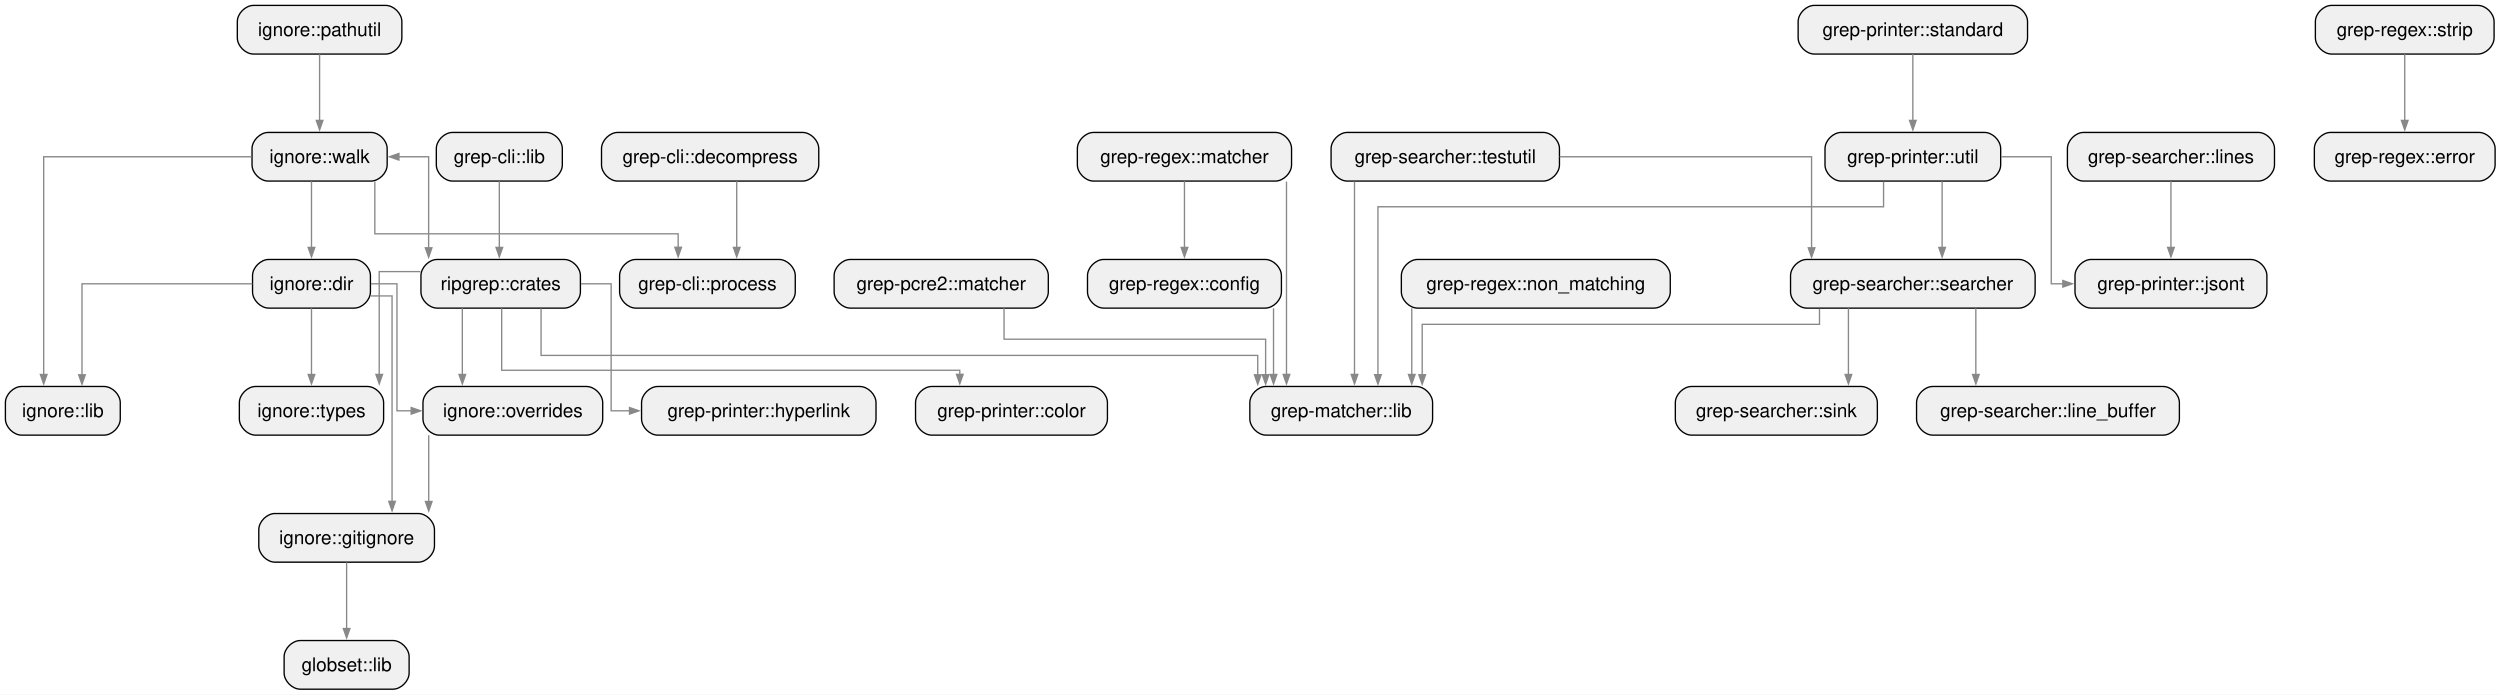
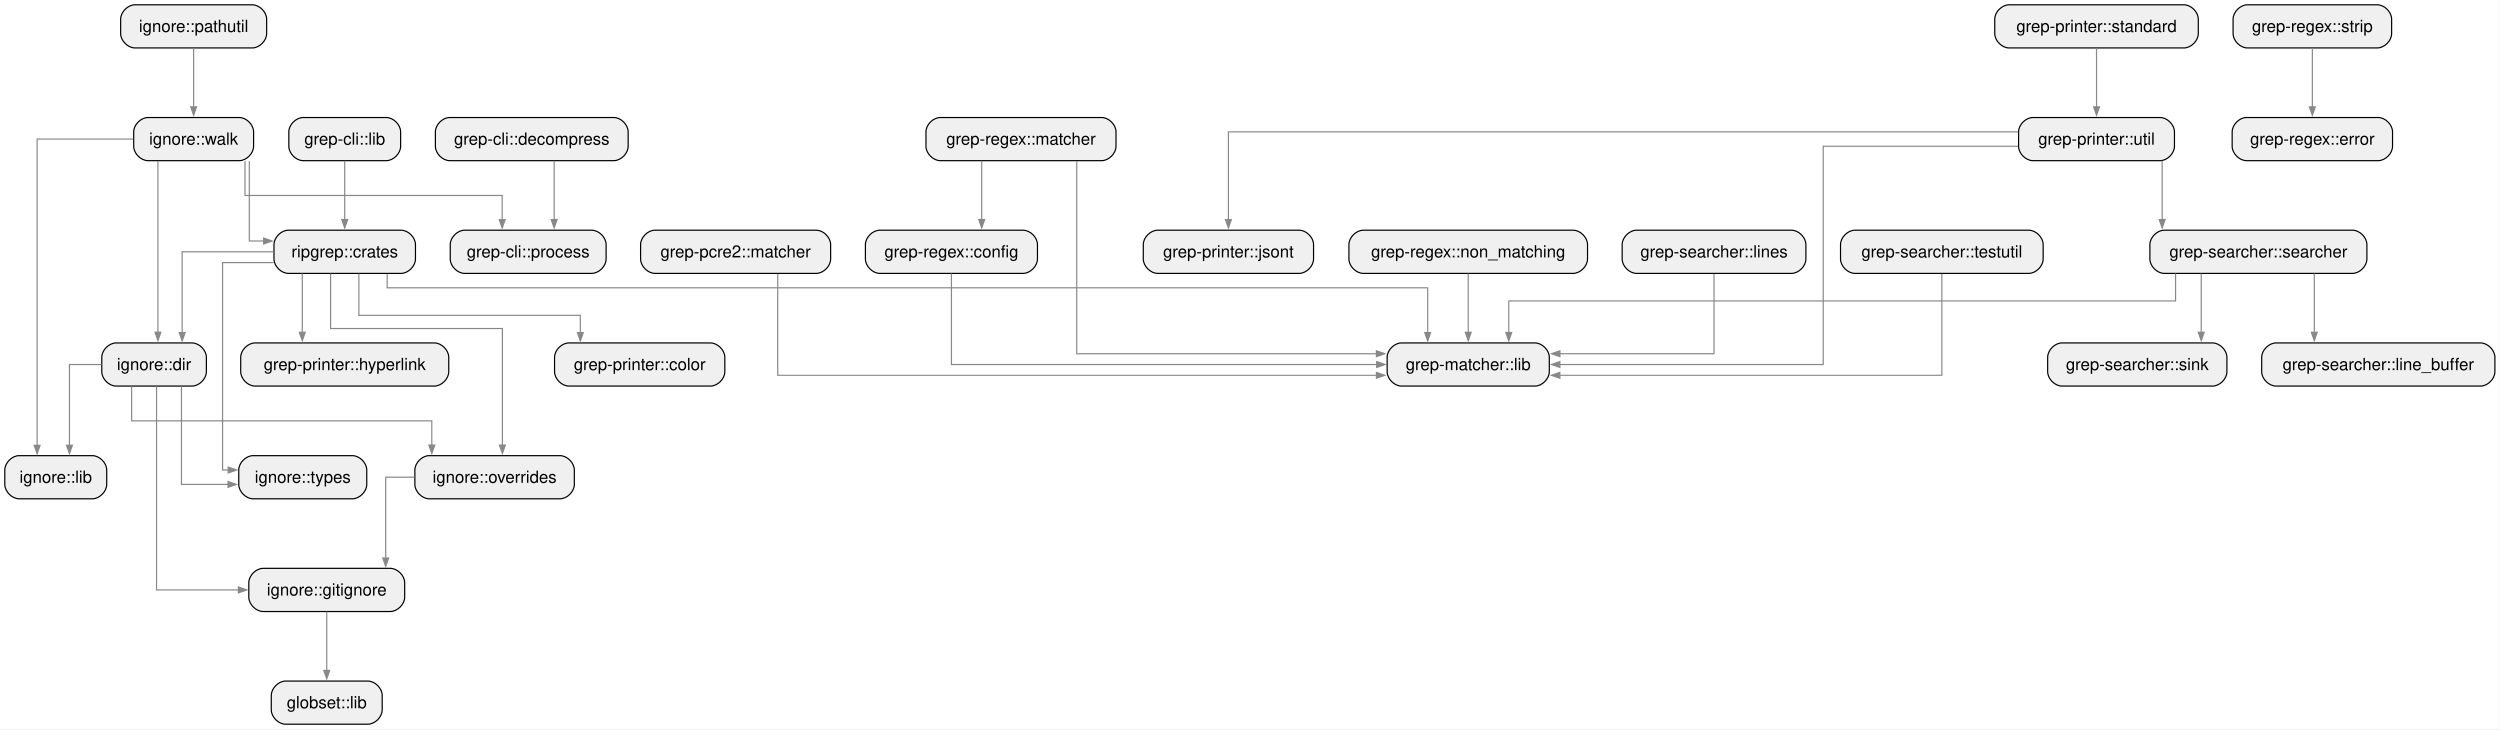
- <svg xmlns="http://www.w3.org/2000/svg" width="1850pt" height="514pt" viewBox="0.00 0.00 1850.00 514.00">
-   <g id="graph0" class="graph" transform="scale(1 1) rotate(0) translate(4 510)">
-     <polygon fill="white" stroke="none" points="-4,4 -4,-510 1846.38,-510 1846.38,4 -4,4" />
+ <svg xmlns="http://www.w3.org/2000/svg" width="2085pt" height="608pt" viewBox="0.00 0.00 2085.00 608.00">
+   <g id="graph0" class="graph" transform="scale(1 1) rotate(0) translate(4 604)">
+     <polygon fill="white" stroke="none" points="-4,4 -4,-604 2080.75,-604 2080.75,4 -4,4" />
    <g id="node1" class="node">
-       <path fill="#f0f0f0" stroke="black" d="M286.75,-36C286.75,-36 218.25,-36 218.25,-36 212.25,-36 206.25,-30 206.25,-24 206.25,-24 206.25,-12 206.25,-12 206.25,-6 212.25,0 218.25,0 218.25,0 286.75,0 286.75,0 292.75,0 298.75,-6 298.75,-12 298.75,-12 298.75,-24 298.75,-24 298.75,-30 292.75,-36 286.75,-36" />
-       <text xml:space="preserve" text-anchor="middle" x="252.5" y="-13.32" font-family="Helvetica,sans-Serif" font-size="14.00">globset::lib</text>
+       <path fill="#f0f0f0" stroke="black" d="M302.75,-36C302.75,-36 234.25,-36 234.25,-36 228.25,-36 222.25,-30 222.25,-24 222.25,-24 222.25,-12 222.25,-12 222.25,-6 228.25,0 234.25,0 234.25,0 302.75,0 302.75,0 308.75,0 314.75,-6 314.75,-12 314.75,-12 314.75,-24 314.75,-24 314.75,-30 308.75,-36 302.75,-36" />
+       <text xml:space="preserve" text-anchor="middle" x="268.5" y="-13.32" font-family="Helvetica,sans-Serif" font-size="14.00">globset::lib</text>
    </g>
    <g id="node2" class="node">
-       <path fill="#f0f0f0" stroke="black" d="M589.88,-412C589.88,-412 453.12,-412 453.12,-412 447.12,-412 441.12,-406 441.12,-400 441.12,-400 441.12,-388 441.12,-388 441.12,-382 447.12,-376 453.12,-376 453.12,-376 589.88,-376 589.88,-376 595.88,-376 601.88,-382 601.88,-388 601.88,-388 601.88,-400 601.88,-400 601.88,-406 595.88,-412 589.88,-412" />
-       <text xml:space="preserve" text-anchor="middle" x="521.5" y="-389.32" font-family="Helvetica,sans-Serif" font-size="14.00">grep-cli::decompress</text>
+       <path fill="#f0f0f0" stroke="black" d="M507.88,-506C507.88,-506 371.12,-506 371.12,-506 365.12,-506 359.12,-500 359.12,-494 359.12,-494 359.12,-482 359.12,-482 359.12,-476 365.12,-470 371.12,-470 371.12,-470 507.88,-470 507.88,-470 513.88,-470 519.88,-476 519.88,-482 519.88,-482 519.88,-494 519.88,-494 519.88,-500 513.88,-506 507.88,-506" />
+       <text xml:space="preserve" text-anchor="middle" x="439.5" y="-483.32" font-family="Helvetica,sans-Serif" font-size="14.00">grep-cli::decompress</text>
    </g>
    <g id="node4" class="node">
-       <path fill="#f0f0f0" stroke="black" d="M572.5,-318C572.5,-318 466.5,-318 466.5,-318 460.5,-318 454.5,-312 454.5,-306 454.5,-306 454.5,-294 454.5,-294 454.5,-288 460.5,-282 466.5,-282 466.5,-282 572.5,-282 572.5,-282 578.5,-282 584.5,-288 584.5,-294 584.5,-294 584.5,-306 584.5,-306 584.5,-312 578.5,-318 572.5,-318" />
-       <text xml:space="preserve" text-anchor="middle" x="519.5" y="-295.32" font-family="Helvetica,sans-Serif" font-size="14.00">grep-cli::process</text>
+       <path fill="#f0f0f0" stroke="black" d="M489.5,-412C489.5,-412 383.5,-412 383.5,-412 377.5,-412 371.5,-406 371.5,-400 371.5,-400 371.5,-388 371.5,-388 371.5,-382 377.5,-376 383.5,-376 383.5,-376 489.5,-376 489.5,-376 495.5,-376 501.5,-382 501.5,-388 501.5,-388 501.5,-400 501.5,-400 501.5,-406 495.5,-412 489.5,-412" />
+       <text xml:space="preserve" text-anchor="middle" x="436.5" y="-389.32" font-family="Helvetica,sans-Serif" font-size="14.00">grep-cli::process</text>
    </g>
    <g id="edge1" class="edge">
-       <path fill="none" stroke="#888888" d="M541.17,-375.88C541.17,-375.88 541.17,-326.9 541.17,-326.9" />
-       <polygon fill="#888888" stroke="#888888" points="543.62,-326.9 541.17,-319.9 538.72,-326.9 543.62,-326.9" />
+       <path fill="none" stroke="#888888" d="M458.17,-469.88C458.17,-469.88 458.17,-420.9 458.17,-420.9" />
+       <polygon fill="#888888" stroke="#888888" points="460.62,-420.9 458.17,-413.9 455.72,-420.9 460.62,-420.9" />
    </g>
    <g id="node3" class="node">
-       <path fill="#f0f0f0" stroke="black" d="M400.12,-412C400.12,-412 330.88,-412 330.88,-412 324.88,-412 318.88,-406 318.88,-400 318.88,-400 318.88,-388 318.88,-388 318.88,-382 324.88,-376 330.88,-376 330.88,-376 400.12,-376 400.12,-376 406.12,-376 412.12,-382 412.12,-388 412.12,-388 412.12,-400 412.12,-400 412.12,-406 406.12,-412 400.12,-412" />
-       <text xml:space="preserve" text-anchor="middle" x="365.5" y="-389.32" font-family="Helvetica,sans-Serif" font-size="14.00">grep-cli::lib</text>
+       <path fill="#f0f0f0" stroke="black" d="M318.12,-506C318.12,-506 248.88,-506 248.88,-506 242.88,-506 236.88,-500 236.88,-494 236.88,-494 236.88,-482 236.88,-482 236.88,-476 242.88,-470 248.88,-470 248.88,-470 318.12,-470 318.12,-470 324.12,-470 330.12,-476 330.12,-482 330.12,-482 330.12,-494 330.12,-494 330.12,-500 324.12,-506 318.12,-506" />
+       <text xml:space="preserve" text-anchor="middle" x="283.5" y="-483.32" font-family="Helvetica,sans-Serif" font-size="14.00">grep-cli::lib</text>
    </g>
    <g id="node29" class="node">
-       <path fill="#f0f0f0" stroke="black" d="M413.5,-318C413.5,-318 319.5,-318 319.5,-318 313.5,-318 307.5,-312 307.5,-306 307.5,-306 307.5,-294 307.5,-294 307.5,-288 313.5,-282 319.5,-282 319.5,-282 413.5,-282 413.5,-282 419.5,-282 425.5,-288 425.5,-294 425.5,-294 425.5,-306 425.5,-306 425.5,-312 419.5,-318 413.5,-318" />
-       <text xml:space="preserve" text-anchor="middle" x="366.5" y="-295.32" font-family="Helvetica,sans-Serif" font-size="14.00">ripgrep::crates</text>
+       <path fill="#f0f0f0" stroke="black" d="M330.5,-412C330.5,-412 236.5,-412 236.5,-412 230.5,-412 224.5,-406 224.5,-400 224.5,-400 224.5,-388 224.5,-388 224.5,-382 230.5,-376 236.5,-376 236.5,-376 330.5,-376 330.5,-376 336.5,-376 342.5,-382 342.5,-388 342.5,-388 342.5,-400 342.5,-400 342.5,-406 336.5,-412 330.5,-412" />
+       <text xml:space="preserve" text-anchor="middle" x="283.5" y="-389.32" font-family="Helvetica,sans-Serif" font-size="14.00">ripgrep::crates</text>
    </g>
    <g id="edge2" class="edge">
-       <path fill="none" stroke="#888888" d="M365.5,-375.88C365.5,-375.88 365.5,-326.9 365.5,-326.9" />
-       <polygon fill="#888888" stroke="#888888" points="367.95,-326.9 365.5,-319.9 363.05,-326.9 367.95,-326.9" />
+       <path fill="none" stroke="#888888" d="M283.5,-469.88C283.5,-469.88 283.5,-420.9 283.5,-420.9" />
+       <polygon fill="#888888" stroke="#888888" points="285.95,-420.9 283.5,-413.9 281.05,-420.9 285.95,-420.9" />
    </g>
    <g id="node5" class="node">
-       <path fill="#f0f0f0" stroke="black" d="M1044.12,-224C1044.12,-224 932.88,-224 932.88,-224 926.88,-224 920.88,-218 920.88,-212 920.88,-212 920.88,-200 920.88,-200 920.88,-194 926.88,-188 932.88,-188 932.88,-188 1044.12,-188 1044.12,-188 1050.12,-188 1056.12,-194 1056.12,-200 1056.12,-200 1056.12,-212 1056.12,-212 1056.12,-218 1050.12,-224 1044.12,-224" />
-       <text xml:space="preserve" text-anchor="middle" x="988.5" y="-201.32" font-family="Helvetica,sans-Serif" font-size="14.00">grep-matcher::lib</text>
+       <path fill="#f0f0f0" stroke="black" d="M1276.12,-318C1276.12,-318 1164.88,-318 1164.88,-318 1158.88,-318 1152.88,-312 1152.88,-306 1152.88,-306 1152.88,-294 1152.88,-294 1152.88,-288 1158.88,-282 1164.88,-282 1164.88,-282 1276.12,-282 1276.12,-282 1282.12,-282 1288.12,-288 1288.12,-294 1288.12,-294 1288.12,-306 1288.12,-306 1288.12,-312 1282.12,-318 1276.12,-318" />
+       <text xml:space="preserve" text-anchor="middle" x="1220.5" y="-295.32" font-family="Helvetica,sans-Serif" font-size="14.00">grep-matcher::lib</text>
    </g>
    <g id="node6" class="node">
-       <path fill="#f0f0f0" stroke="black" d="M759.75,-318C759.75,-318 625.25,-318 625.25,-318 619.25,-318 613.25,-312 613.25,-306 613.25,-306 613.25,-294 613.25,-294 613.25,-288 619.25,-282 625.25,-282 625.25,-282 759.75,-282 759.75,-282 765.75,-282 771.75,-288 771.75,-294 771.75,-294 771.75,-306 771.75,-306 771.75,-312 765.75,-318 759.75,-318" />
-       <text xml:space="preserve" text-anchor="middle" x="692.5" y="-295.32" font-family="Helvetica,sans-Serif" font-size="14.00">grep-pcre2::matcher</text>
+       <path fill="#f0f0f0" stroke="black" d="M676.75,-412C676.75,-412 542.25,-412 542.25,-412 536.25,-412 530.25,-406 530.25,-400 530.25,-400 530.25,-388 530.25,-388 530.25,-382 536.25,-376 542.25,-376 542.25,-376 676.75,-376 676.75,-376 682.75,-376 688.75,-382 688.75,-388 688.75,-388 688.75,-400 688.75,-400 688.75,-406 682.75,-412 676.75,-412" />
+       <text xml:space="preserve" text-anchor="middle" x="609.5" y="-389.32" font-family="Helvetica,sans-Serif" font-size="14.00">grep-pcre2::matcher</text>
    </g>
    <g id="edge3" class="edge">
-       <path fill="none" stroke="#888888" d="M739,-281.9C739,-270.91 739,-259 739,-259 739,-259 932.56,-259 932.56,-259 932.56,-259 932.56,-232.75 932.56,-232.75" />
-       <polygon fill="#888888" stroke="#888888" points="935.01,-232.75 932.56,-225.75 930.11,-232.75 935.01,-232.75" />
+       <path fill="none" stroke="#888888" d="M644.62,-375.59C644.62,-345.96 644.62,-291 644.62,-291 644.62,-291 1143.95,-291 1143.95,-291" />
+       <polygon fill="#888888" stroke="#888888" points="1143.95,-293.45 1150.95,-291 1143.95,-288.55 1143.95,-293.45" />
    </g>
    <g id="node7" class="node">
-       <path fill="#f0f0f0" stroke="black" d="M803.5,-224C803.5,-224 685.5,-224 685.5,-224 679.5,-224 673.5,-218 673.5,-212 673.5,-212 673.5,-200 673.5,-200 673.5,-194 679.5,-188 685.5,-188 685.5,-188 803.5,-188 803.5,-188 809.5,-188 815.5,-194 815.5,-200 815.5,-200 815.5,-212 815.5,-212 815.5,-218 809.5,-224 803.5,-224" />
-       <text xml:space="preserve" text-anchor="middle" x="744.5" y="-201.32" font-family="Helvetica,sans-Serif" font-size="14.00">grep-printer::color</text>
+       <path fill="#f0f0f0" stroke="black" d="M588.5,-318C588.5,-318 470.5,-318 470.5,-318 464.5,-318 458.5,-312 458.5,-306 458.5,-306 458.5,-294 458.5,-294 458.5,-288 464.5,-282 470.5,-282 470.5,-282 588.5,-282 588.5,-282 594.5,-282 600.5,-288 600.5,-294 600.5,-294 600.5,-306 600.5,-306 600.5,-312 594.5,-318 588.5,-318" />
+       <text xml:space="preserve" text-anchor="middle" x="529.5" y="-295.32" font-family="Helvetica,sans-Serif" font-size="14.00">grep-printer::color</text>
    </g>
    <g id="node8" class="node">
-       <path fill="#f0f0f0" stroke="black" d="M632.25,-224C632.25,-224 482.75,-224 482.75,-224 476.75,-224 470.75,-218 470.75,-212 470.75,-212 470.75,-200 470.75,-200 470.75,-194 476.75,-188 482.75,-188 482.75,-188 632.25,-188 632.25,-188 638.25,-188 644.25,-194 644.25,-200 644.25,-200 644.25,-212 644.25,-212 644.25,-218 638.25,-224 632.25,-224" />
-       <text xml:space="preserve" text-anchor="middle" x="557.5" y="-201.32" font-family="Helvetica,sans-Serif" font-size="14.00">grep-printer::hyperlink</text>
+       <path fill="#f0f0f0" stroke="black" d="M358.25,-318C358.25,-318 208.75,-318 208.75,-318 202.75,-318 196.75,-312 196.75,-306 196.75,-306 196.75,-294 196.75,-294 196.75,-288 202.75,-282 208.75,-282 208.75,-282 358.25,-282 358.25,-282 364.25,-282 370.25,-288 370.25,-294 370.25,-294 370.25,-306 370.25,-306 370.25,-312 364.25,-318 358.25,-318" />
+       <text xml:space="preserve" text-anchor="middle" x="283.5" y="-295.32" font-family="Helvetica,sans-Serif" font-size="14.00">grep-printer::hyperlink</text>
    </g>
    <g id="node9" class="node">
-       <path fill="#f0f0f0" stroke="black" d="M1661.5,-318C1661.5,-318 1543.5,-318 1543.5,-318 1537.5,-318 1531.5,-312 1531.5,-306 1531.5,-306 1531.5,-294 1531.5,-294 1531.5,-288 1537.5,-282 1543.5,-282 1543.5,-282 1661.5,-282 1661.5,-282 1667.5,-282 1673.5,-288 1673.5,-294 1673.5,-294 1673.5,-306 1673.5,-306 1673.5,-312 1667.5,-318 1661.5,-318" />
-       <text xml:space="preserve" text-anchor="middle" x="1602.5" y="-295.32" font-family="Helvetica,sans-Serif" font-size="14.00">grep-printer::jsont</text>
+       <path fill="#f0f0f0" stroke="black" d="M1079.5,-412C1079.5,-412 961.5,-412 961.5,-412 955.5,-412 949.5,-406 949.5,-400 949.5,-400 949.5,-388 949.5,-388 949.5,-382 955.5,-376 961.5,-376 961.5,-376 1079.5,-376 1079.5,-376 1085.5,-376 1091.5,-382 1091.5,-388 1091.5,-388 1091.5,-400 1091.5,-400 1091.5,-406 1085.5,-412 1079.5,-412" />
+       <text xml:space="preserve" text-anchor="middle" x="1020.5" y="-389.32" font-family="Helvetica,sans-Serif" font-size="14.00">grep-printer::jsont</text>
    </g>
    <g id="node10" class="node">
-       <path fill="#f0f0f0" stroke="black" d="M1484.38,-506C1484.38,-506 1338.62,-506 1338.62,-506 1332.62,-506 1326.62,-500 1326.62,-494 1326.62,-494 1326.62,-482 1326.62,-482 1326.62,-476 1332.62,-470 1338.62,-470 1338.62,-470 1484.38,-470 1484.38,-470 1490.38,-470 1496.38,-476 1496.38,-482 1496.38,-482 1496.38,-494 1496.38,-494 1496.38,-500 1490.38,-506 1484.38,-506" />
-       <text xml:space="preserve" text-anchor="middle" x="1411.5" y="-483.32" font-family="Helvetica,sans-Serif" font-size="14.00">grep-printer::standard</text>
+       <path fill="#f0f0f0" stroke="black" d="M1817.38,-600C1817.38,-600 1671.62,-600 1671.62,-600 1665.62,-600 1659.62,-594 1659.62,-588 1659.62,-588 1659.62,-576 1659.62,-576 1659.62,-570 1665.62,-564 1671.62,-564 1671.62,-564 1817.38,-564 1817.38,-564 1823.38,-564 1829.38,-570 1829.38,-576 1829.38,-576 1829.38,-588 1829.38,-588 1829.38,-594 1823.38,-600 1817.38,-600" />
+       <text xml:space="preserve" text-anchor="middle" x="1744.5" y="-577.33" font-family="Helvetica,sans-Serif" font-size="14.00">grep-printer::standard</text>
    </g>
    <g id="node11" class="node">
-       <path fill="#f0f0f0" stroke="black" d="M1464.5,-412C1464.5,-412 1358.5,-412 1358.5,-412 1352.5,-412 1346.5,-406 1346.5,-400 1346.5,-400 1346.5,-388 1346.5,-388 1346.5,-382 1352.5,-376 1358.5,-376 1358.5,-376 1464.5,-376 1464.5,-376 1470.5,-376 1476.5,-382 1476.5,-388 1476.5,-388 1476.5,-400 1476.5,-400 1476.5,-406 1470.5,-412 1464.5,-412" />
-       <text xml:space="preserve" text-anchor="middle" x="1411.5" y="-389.32" font-family="Helvetica,sans-Serif" font-size="14.00">grep-printer::util</text>
+       <path fill="#f0f0f0" stroke="black" d="M1797.5,-506C1797.5,-506 1691.5,-506 1691.5,-506 1685.5,-506 1679.5,-500 1679.5,-494 1679.5,-494 1679.5,-482 1679.5,-482 1679.5,-476 1685.5,-470 1691.5,-470 1691.5,-470 1797.5,-470 1797.5,-470 1803.5,-470 1809.5,-476 1809.5,-482 1809.5,-482 1809.5,-494 1809.5,-494 1809.5,-500 1803.5,-506 1797.5,-506" />
+       <text xml:space="preserve" text-anchor="middle" x="1744.5" y="-483.32" font-family="Helvetica,sans-Serif" font-size="14.00">grep-printer::util</text>
    </g>
    <g id="edge4" class="edge">
-       <path fill="none" stroke="#888888" d="M1411.5,-469.88C1411.5,-469.88 1411.5,-420.9 1411.5,-420.9" />
-       <polygon fill="#888888" stroke="#888888" points="1413.95,-420.9 1411.5,-413.9 1409.05,-420.9 1413.95,-420.9" />
+       <path fill="none" stroke="#888888" d="M1744.5,-563.88C1744.5,-563.88 1744.5,-514.9 1744.5,-514.9" />
+       <polygon fill="#888888" stroke="#888888" points="1746.95,-514.9 1744.5,-507.9 1742.05,-514.9 1746.95,-514.9" />
    </g>
    <g id="edge5" class="edge">
-       <path fill="none" stroke="#888888" d="M1389.83,-375.5C1389.83,-366.25 1389.83,-357 1389.83,-357 1389.83,-357 1015.67,-357 1015.67,-357 1015.67,-357 1015.67,-232.73 1015.67,-232.73" />
-       <polygon fill="#888888" stroke="#888888" points="1018.12,-232.73 1015.67,-225.73 1013.22,-232.73 1018.12,-232.73" />
+       <path fill="none" stroke="#888888" d="M1679.18,-482C1611.83,-482 1516.56,-482 1516.56,-482 1516.56,-482 1516.56,-300 1516.56,-300 1516.56,-300 1296.94,-300 1296.94,-300" />
+       <polygon fill="#888888" stroke="#888888" points="1296.94,-297.55 1289.94,-300 1296.94,-302.45 1296.94,-297.55" />
    </g>
    <g id="edge6" class="edge">
-       <path fill="none" stroke="#888888" d="M1476.96,-394C1497.03,-394 1513.94,-394 1513.94,-394 1513.94,-394 1513.94,-300 1513.94,-300 1513.94,-300 1522.5,-300 1522.5,-300" />
-       <polygon fill="#888888" stroke="#888888" points="1522.5,-302.45 1529.5,-300 1522.5,-297.55 1522.5,-302.45" />
+       <path fill="none" stroke="#888888" d="M1679.29,-494C1501.33,-494 1020.5,-494 1020.5,-494 1020.5,-494 1020.5,-420.86 1020.5,-420.86" />
+       <polygon fill="#888888" stroke="#888888" points="1022.95,-420.86 1020.5,-413.86 1018.05,-420.86 1022.95,-420.86" />
    </g>
    <g id="node19" class="node">
-       <path fill="#f0f0f0" stroke="black" d="M1490,-318C1490,-318 1333,-318 1333,-318 1327,-318 1321,-312 1321,-306 1321,-306 1321,-294 1321,-294 1321,-288 1327,-282 1333,-282 1333,-282 1490,-282 1490,-282 1496,-282 1502,-288 1502,-294 1502,-294 1502,-306 1502,-306 1502,-312 1496,-318 1490,-318" />
-       <text xml:space="preserve" text-anchor="middle" x="1411.5" y="-295.32" font-family="Helvetica,sans-Serif" font-size="14.00">grep-searcher::searcher</text>
+       <path fill="#f0f0f0" stroke="black" d="M1958,-412C1958,-412 1801,-412 1801,-412 1795,-412 1789,-406 1789,-400 1789,-400 1789,-388 1789,-388 1789,-382 1795,-376 1801,-376 1801,-376 1958,-376 1958,-376 1964,-376 1970,-382 1970,-388 1970,-388 1970,-400 1970,-400 1970,-406 1964,-412 1958,-412" />
+       <text xml:space="preserve" text-anchor="middle" x="1879.5" y="-389.32" font-family="Helvetica,sans-Serif" font-size="14.00">grep-searcher::searcher</text>
    </g>
    <g id="edge7" class="edge">
-       <path fill="none" stroke="#888888" d="M1433.17,-375.88C1433.17,-375.88 1433.17,-326.9 1433.17,-326.9" />
-       <polygon fill="#888888" stroke="#888888" points="1435.62,-326.9 1433.17,-319.9 1430.72,-326.9 1435.62,-326.9" />
+       <path fill="none" stroke="#888888" d="M1799.25,-469.88C1799.25,-469.88 1799.25,-420.9 1799.25,-420.9" />
+       <polygon fill="#888888" stroke="#888888" points="1801.7,-420.9 1799.25,-413.9 1796.8,-420.9 1801.7,-420.9" />
    </g>
    <g id="node12" class="node">
-       <path fill="#f0f0f0" stroke="black" d="M932.25,-318C932.25,-318 812.75,-318 812.75,-318 806.75,-318 800.75,-312 800.75,-306 800.75,-306 800.75,-294 800.75,-294 800.75,-288 806.75,-282 812.75,-282 812.75,-282 932.25,-282 932.25,-282 938.25,-282 944.25,-288 944.25,-294 944.25,-294 944.25,-306 944.25,-306 944.25,-312 938.25,-318 932.25,-318" />
-       <text xml:space="preserve" text-anchor="middle" x="872.5" y="-295.32" font-family="Helvetica,sans-Serif" font-size="14.00">grep-regex::config</text>
+       <path fill="#f0f0f0" stroke="black" d="M849.25,-412C849.25,-412 729.75,-412 729.75,-412 723.75,-412 717.75,-406 717.75,-400 717.75,-400 717.75,-388 717.75,-388 717.75,-382 723.75,-376 729.75,-376 729.75,-376 849.25,-376 849.25,-376 855.25,-376 861.25,-382 861.25,-388 861.25,-388 861.25,-400 861.25,-400 861.25,-406 855.25,-412 849.25,-412" />
+       <text xml:space="preserve" text-anchor="middle" x="789.5" y="-389.32" font-family="Helvetica,sans-Serif" font-size="14.00">grep-regex::config</text>
    </g>
    <g id="edge8" class="edge">
-       <path fill="none" stroke="#888888" d="M938.41,-281.88C938.41,-281.88 938.41,-232.9 938.41,-232.9" />
-       <polygon fill="#888888" stroke="#888888" points="940.86,-232.9 938.41,-225.9 935.96,-232.9 940.86,-232.9" />
+       <path fill="none" stroke="#888888" d="M789.5,-375.88C789.5,-348.56 789.5,-300 789.5,-300 789.5,-300 1144.17,-300 1144.17,-300" />
+       <polygon fill="#888888" stroke="#888888" points="1144.17,-302.45 1151.17,-300 1144.17,-297.55 1144.17,-302.45" />
    </g>
    <g id="node13" class="node">
-       <path fill="#f0f0f0" stroke="black" d="M1830.38,-412C1830.38,-412 1720.62,-412 1720.62,-412 1714.62,-412 1708.62,-406 1708.62,-400 1708.62,-400 1708.62,-388 1708.62,-388 1708.62,-382 1714.62,-376 1720.62,-376 1720.62,-376 1830.38,-376 1830.38,-376 1836.38,-376 1842.38,-382 1842.38,-388 1842.38,-388 1842.38,-400 1842.38,-400 1842.38,-406 1836.38,-412 1830.38,-412" />
-       <text xml:space="preserve" text-anchor="middle" x="1775.5" y="-389.32" font-family="Helvetica,sans-Serif" font-size="14.00">grep-regex::error</text>
+       <path fill="#f0f0f0" stroke="black" d="M1979.38,-506C1979.38,-506 1869.62,-506 1869.62,-506 1863.62,-506 1857.62,-500 1857.62,-494 1857.62,-494 1857.62,-482 1857.62,-482 1857.62,-476 1863.62,-470 1869.62,-470 1869.62,-470 1979.38,-470 1979.38,-470 1985.38,-470 1991.38,-476 1991.38,-482 1991.38,-482 1991.38,-494 1991.38,-494 1991.38,-500 1985.38,-506 1979.38,-506" />
+       <text xml:space="preserve" text-anchor="middle" x="1924.5" y="-483.32" font-family="Helvetica,sans-Serif" font-size="14.00">grep-regex::error</text>
    </g>
    <g id="node14" class="node">
-       <path fill="#f0f0f0" stroke="black" d="M939.75,-412C939.75,-412 805.25,-412 805.25,-412 799.25,-412 793.25,-406 793.25,-400 793.25,-400 793.25,-388 793.25,-388 793.25,-382 799.25,-376 805.25,-376 805.25,-376 939.75,-376 939.75,-376 945.75,-376 951.75,-382 951.75,-388 951.75,-388 951.75,-400 951.75,-400 951.75,-406 945.75,-412 939.75,-412" />
-       <text xml:space="preserve" text-anchor="middle" x="872.5" y="-389.32" font-family="Helvetica,sans-Serif" font-size="14.00">grep-regex::matcher</text>
+       <path fill="#f0f0f0" stroke="black" d="M914.75,-506C914.75,-506 780.25,-506 780.25,-506 774.25,-506 768.25,-500 768.25,-494 768.25,-494 768.25,-482 768.25,-482 768.25,-476 774.25,-470 780.25,-470 780.25,-470 914.75,-470 914.75,-470 920.75,-470 926.75,-476 926.75,-482 926.75,-482 926.75,-494 926.75,-494 926.75,-500 920.75,-506 914.75,-506" />
+       <text xml:space="preserve" text-anchor="middle" x="847.5" y="-483.32" font-family="Helvetica,sans-Serif" font-size="14.00">grep-regex::matcher</text>
    </g>
    <g id="edge9" class="edge">
-       <path fill="none" stroke="#888888" d="M948,-375.63C948,-375.63 948,-232.96 948,-232.96" />
-       <polygon fill="#888888" stroke="#888888" points="950.45,-232.96 948,-225.96 945.55,-232.96 950.45,-232.96" />
+       <path fill="none" stroke="#888888" d="M894,-469.52C894,-423.78 894,-309 894,-309 894,-309 1143.94,-309 1143.94,-309" />
+       <polygon fill="#888888" stroke="#888888" points="1143.94,-311.45 1150.94,-309 1143.94,-306.55 1143.94,-311.45" />
    </g>
    <g id="edge10" class="edge">
-       <path fill="none" stroke="#888888" d="M872.5,-375.88C872.5,-375.88 872.5,-326.9 872.5,-326.9" />
-       <polygon fill="#888888" stroke="#888888" points="874.95,-326.9 872.5,-319.9 870.05,-326.9 874.95,-326.9" />
+       <path fill="none" stroke="#888888" d="M814.75,-469.88C814.75,-469.88 814.75,-420.9 814.75,-420.9" />
+       <polygon fill="#888888" stroke="#888888" points="817.2,-420.9 814.75,-413.9 812.3,-420.9 817.2,-420.9" />
    </g>
    <g id="node15" class="node">
-       <path fill="#f0f0f0" stroke="black" d="M1220,-318C1220,-318 1045,-318 1045,-318 1039,-318 1033,-312 1033,-306 1033,-306 1033,-294 1033,-294 1033,-288 1039,-282 1045,-282 1045,-282 1220,-282 1220,-282 1226,-282 1232,-288 1232,-294 1232,-294 1232,-306 1232,-306 1232,-312 1226,-318 1220,-318" />
-       <text xml:space="preserve" text-anchor="middle" x="1132.5" y="-295.32" font-family="Helvetica,sans-Serif" font-size="14.00">grep-regex::non_matching</text>
+       <path fill="#f0f0f0" stroke="black" d="M1308,-412C1308,-412 1133,-412 1133,-412 1127,-412 1121,-406 1121,-400 1121,-400 1121,-388 1121,-388 1121,-382 1127,-376 1133,-376 1133,-376 1308,-376 1308,-376 1314,-376 1320,-382 1320,-388 1320,-388 1320,-400 1320,-400 1320,-406 1314,-412 1308,-412" />
+       <text xml:space="preserve" text-anchor="middle" x="1220.5" y="-389.32" font-family="Helvetica,sans-Serif" font-size="14.00">grep-regex::non_matching</text>
    </g>
    <g id="edge11" class="edge">
-       <path fill="none" stroke="#888888" d="M1040.71,-281.88C1040.71,-281.88 1040.71,-232.9 1040.71,-232.9" />
-       <polygon fill="#888888" stroke="#888888" points="1043.16,-232.9 1040.71,-225.9 1038.26,-232.9 1043.16,-232.9" />
+       <path fill="none" stroke="#888888" d="M1220.5,-375.88C1220.5,-375.88 1220.5,-326.9 1220.5,-326.9" />
+       <polygon fill="#888888" stroke="#888888" points="1222.95,-326.9 1220.5,-319.9 1218.05,-326.9 1222.95,-326.9" />
    </g>
    <g id="node16" class="node">
-       <path fill="#f0f0f0" stroke="black" d="M1829.62,-506C1829.62,-506 1721.38,-506 1721.38,-506 1715.38,-506 1709.38,-500 1709.38,-494 1709.38,-494 1709.38,-482 1709.38,-482 1709.38,-476 1715.38,-470 1721.38,-470 1721.38,-470 1829.62,-470 1829.62,-470 1835.62,-470 1841.62,-476 1841.62,-482 1841.62,-482 1841.62,-494 1841.62,-494 1841.62,-500 1835.62,-506 1829.62,-506" />
-       <text xml:space="preserve" text-anchor="middle" x="1775.5" y="-483.32" font-family="Helvetica,sans-Serif" font-size="14.00">grep-regex::strip</text>
+       <path fill="#f0f0f0" stroke="black" d="M1978.62,-600C1978.62,-600 1870.38,-600 1870.38,-600 1864.38,-600 1858.38,-594 1858.38,-588 1858.38,-588 1858.38,-576 1858.38,-576 1858.38,-570 1864.38,-564 1870.38,-564 1870.38,-564 1978.62,-564 1978.62,-564 1984.62,-564 1990.62,-570 1990.62,-576 1990.62,-576 1990.62,-588 1990.62,-588 1990.62,-594 1984.62,-600 1978.62,-600" />
+       <text xml:space="preserve" text-anchor="middle" x="1924.5" y="-577.33" font-family="Helvetica,sans-Serif" font-size="14.00">grep-regex::strip</text>
    </g>
    <g id="edge12" class="edge">
-       <path fill="none" stroke="#888888" d="M1775.5,-469.88C1775.5,-469.88 1775.5,-420.9 1775.5,-420.9" />
-       <polygon fill="#888888" stroke="#888888" points="1777.95,-420.9 1775.5,-413.9 1773.05,-420.9 1777.95,-420.9" />
+       <path fill="none" stroke="#888888" d="M1924.5,-563.88C1924.5,-563.88 1924.5,-514.9 1924.5,-514.9" />
+       <polygon fill="#888888" stroke="#888888" points="1926.95,-514.9 1924.5,-507.9 1922.05,-514.9 1926.95,-514.9" />
    </g>
    <g id="node17" class="node">
-       <path fill="#f0f0f0" stroke="black" d="M1596.75,-224C1596.75,-224 1426.25,-224 1426.25,-224 1420.25,-224 1414.25,-218 1414.25,-212 1414.25,-212 1414.25,-200 1414.25,-200 1414.25,-194 1420.25,-188 1426.25,-188 1426.25,-188 1596.75,-188 1596.75,-188 1602.75,-188 1608.75,-194 1608.75,-200 1608.75,-200 1608.75,-212 1608.75,-212 1608.75,-218 1602.75,-224 1596.75,-224" />
-       <text xml:space="preserve" text-anchor="middle" x="1511.5" y="-201.32" font-family="Helvetica,sans-Serif" font-size="14.00">grep-searcher::line_buffer</text>
+       <path fill="#f0f0f0" stroke="black" d="M2064.75,-318C2064.75,-318 1894.25,-318 1894.25,-318 1888.25,-318 1882.25,-312 1882.25,-306 1882.25,-306 1882.25,-294 1882.25,-294 1882.25,-288 1888.25,-282 1894.25,-282 1894.25,-282 2064.75,-282 2064.75,-282 2070.75,-282 2076.75,-288 2076.75,-294 2076.75,-294 2076.75,-306 2076.75,-306 2076.75,-312 2070.75,-318 2064.75,-318" />
+       <text xml:space="preserve" text-anchor="middle" x="1979.5" y="-295.32" font-family="Helvetica,sans-Serif" font-size="14.00">grep-searcher::line_buffer</text>
    </g>
    <g id="node18" class="node">
-       <path fill="#f0f0f0" stroke="black" d="M1667.12,-412C1667.12,-412 1537.88,-412 1537.88,-412 1531.88,-412 1525.88,-406 1525.88,-400 1525.88,-400 1525.88,-388 1525.88,-388 1525.88,-382 1531.88,-376 1537.88,-376 1537.88,-376 1667.12,-376 1667.12,-376 1673.12,-376 1679.12,-382 1679.12,-388 1679.12,-388 1679.12,-400 1679.12,-400 1679.12,-406 1673.12,-412 1667.12,-412" />
-       <text xml:space="preserve" text-anchor="middle" x="1602.5" y="-389.32" font-family="Helvetica,sans-Serif" font-size="14.00">grep-searcher::lines</text>
+       <path fill="#f0f0f0" stroke="black" d="M1490.12,-412C1490.12,-412 1360.88,-412 1360.88,-412 1354.88,-412 1348.88,-406 1348.88,-400 1348.88,-400 1348.88,-388 1348.88,-388 1348.88,-382 1354.88,-376 1360.88,-376 1360.88,-376 1490.12,-376 1490.12,-376 1496.12,-376 1502.12,-382 1502.12,-388 1502.12,-388 1502.12,-400 1502.12,-400 1502.12,-406 1496.12,-412 1490.12,-412" />
+       <text xml:space="preserve" text-anchor="middle" x="1425.5" y="-389.32" font-family="Helvetica,sans-Serif" font-size="14.00">grep-searcher::lines</text>
    </g>
    <g id="edge13" class="edge">
-       <path fill="none" stroke="#888888" d="M1602.5,-375.88C1602.5,-375.88 1602.5,-326.9 1602.5,-326.9" />
-       <polygon fill="#888888" stroke="#888888" points="1604.95,-326.9 1602.5,-319.9 1600.05,-326.9 1604.95,-326.9" />
+       <path fill="none" stroke="#888888" d="M1425.5,-375.56C1425.5,-350.56 1425.5,-309 1425.5,-309 1425.5,-309 1296.99,-309 1296.99,-309" />
+       <polygon fill="#888888" stroke="#888888" points="1296.99,-306.55 1289.99,-309 1296.99,-311.45 1296.99,-306.55" />
    </g>
    <g id="edge14" class="edge">
-       <path fill="none" stroke="#888888" d="M1342.42,-281.51C1342.42,-275.34 1342.42,-270 1342.42,-270 1342.42,-270 1048.42,-270 1048.42,-270 1048.42,-270 1048.42,-232.68 1048.42,-232.68" />
-       <polygon fill="#888888" stroke="#888888" points="1050.87,-232.68 1048.42,-225.68 1045.97,-232.68 1050.87,-232.68" />
+       <path fill="none" stroke="#888888" d="M1810.42,-375.9C1810.42,-364.91 1810.42,-353 1810.42,-353 1810.42,-353 1254.31,-353 1254.31,-353 1254.31,-353 1254.31,-326.75 1254.31,-326.75" />
+       <polygon fill="#888888" stroke="#888888" points="1256.76,-326.75 1254.31,-319.75 1251.86,-326.75 1256.76,-326.75" />
    </g>
    <g id="edge15" class="edge">
-       <path fill="none" stroke="#888888" d="M1458.12,-281.88C1458.12,-281.88 1458.12,-232.9 1458.12,-232.9" />
-       <polygon fill="#888888" stroke="#888888" points="1460.58,-232.9 1458.13,-225.9 1455.68,-232.9 1460.58,-232.9" />
+       <path fill="none" stroke="#888888" d="M1926.12,-375.88C1926.12,-375.88 1926.12,-326.9 1926.12,-326.9" />
+       <polygon fill="#888888" stroke="#888888" points="1928.58,-326.9 1926.13,-319.9 1923.68,-326.9 1928.58,-326.9" />
    </g>
    <g id="node20" class="node">
-       <path fill="#f0f0f0" stroke="black" d="M1373.25,-224C1373.25,-224 1247.75,-224 1247.75,-224 1241.75,-224 1235.75,-218 1235.75,-212 1235.75,-212 1235.75,-200 1235.75,-200 1235.75,-194 1241.75,-188 1247.75,-188 1247.75,-188 1373.25,-188 1373.25,-188 1379.25,-188 1385.25,-194 1385.25,-200 1385.25,-200 1385.25,-212 1385.25,-212 1385.25,-218 1379.25,-224 1373.25,-224" />
-       <text xml:space="preserve" text-anchor="middle" x="1310.5" y="-201.32" font-family="Helvetica,sans-Serif" font-size="14.00">grep-searcher::sink</text>
+       <path fill="#f0f0f0" stroke="black" d="M1841.25,-318C1841.25,-318 1715.75,-318 1715.75,-318 1709.75,-318 1703.75,-312 1703.75,-306 1703.75,-306 1703.75,-294 1703.75,-294 1703.75,-288 1709.75,-282 1715.75,-282 1715.75,-282 1841.25,-282 1841.25,-282 1847.25,-282 1853.25,-288 1853.25,-294 1853.25,-294 1853.25,-306 1853.25,-306 1853.25,-312 1847.25,-318 1841.25,-318" />
+       <text xml:space="preserve" text-anchor="middle" x="1778.5" y="-295.32" font-family="Helvetica,sans-Serif" font-size="14.00">grep-searcher::sink</text>
    </g>
    <g id="edge16" class="edge">
-       <path fill="none" stroke="#888888" d="M1363.83,-281.88C1363.83,-281.88 1363.83,-232.9 1363.83,-232.9" />
-       <polygon fill="#888888" stroke="#888888" points="1366.28,-232.9 1363.83,-225.9 1361.38,-232.9 1366.28,-232.9" />
+       <path fill="none" stroke="#888888" d="M1831.83,-375.88C1831.83,-375.88 1831.83,-326.9 1831.83,-326.9" />
+       <polygon fill="#888888" stroke="#888888" points="1834.28,-326.9 1831.83,-319.9 1829.38,-326.9 1834.28,-326.9" />
    </g>
    <g id="node21" class="node">
-       <path fill="#f0f0f0" stroke="black" d="M1138,-412C1138,-412 993,-412 993,-412 987,-412 981,-406 981,-400 981,-400 981,-388 981,-388 981,-382 987,-376 993,-376 993,-376 1138,-376 1138,-376 1144,-376 1150,-382 1150,-388 1150,-388 1150,-400 1150,-400 1150,-406 1144,-412 1138,-412" />
-       <text xml:space="preserve" text-anchor="middle" x="1065.5" y="-389.32" font-family="Helvetica,sans-Serif" font-size="14.00">grep-searcher::testutil</text>
+       <path fill="#f0f0f0" stroke="black" d="M1688,-412C1688,-412 1543,-412 1543,-412 1537,-412 1531,-406 1531,-400 1531,-400 1531,-388 1531,-388 1531,-382 1537,-376 1543,-376 1543,-376 1688,-376 1688,-376 1694,-376 1700,-382 1700,-388 1700,-388 1700,-400 1700,-400 1700,-406 1694,-412 1688,-412" />
+       <text xml:space="preserve" text-anchor="middle" x="1615.5" y="-389.32" font-family="Helvetica,sans-Serif" font-size="14.00">grep-searcher::testutil</text>
    </g>
    <g id="edge17" class="edge">
-       <path fill="none" stroke="#888888" d="M998.33,-375.63C998.33,-375.63 998.33,-232.96 998.33,-232.96" />
-       <polygon fill="#888888" stroke="#888888" points="1000.78,-232.96 998.33,-225.96 995.88,-232.96 1000.78,-232.96" />
+       <path fill="none" stroke="#888888" d="M1615.5,-375.59C1615.5,-345.96 1615.5,-291 1615.5,-291 1615.5,-291 1296.92,-291 1296.92,-291" />
+       <polygon fill="#888888" stroke="#888888" points="1296.92,-288.55 1289.92,-291 1296.92,-293.45 1296.92,-288.55" />
+     </g>
+     <g id="node22" class="node">
+       <path fill="#f0f0f0" stroke="black" d="M156.12,-318C156.12,-318 92.88,-318 92.88,-318 86.88,-318 80.88,-312 80.88,-306 80.88,-306 80.88,-294 80.88,-294 80.88,-288 86.88,-282 92.88,-282 92.88,-282 156.12,-282 156.12,-282 162.12,-282 168.12,-288 168.12,-294 168.12,-294 168.12,-306 168.12,-306 168.12,-312 162.12,-318 156.12,-318" />
+       <text xml:space="preserve" text-anchor="middle" x="124.5" y="-295.32" font-family="Helvetica,sans-Serif" font-size="14.00">ignore::dir</text>
+     </g>
+     <g id="node23" class="node">
+       <path fill="#f0f0f0" stroke="black" d="M321.5,-130C321.5,-130 215.5,-130 215.5,-130 209.5,-130 203.5,-124 203.5,-118 203.5,-118 203.5,-106 203.5,-106 203.5,-100 209.5,-94 215.5,-94 215.5,-94 321.5,-94 321.5,-94 327.5,-94 333.5,-100 333.5,-106 333.5,-106 333.5,-118 333.5,-118 333.5,-124 327.5,-130 321.5,-130" />
+       <text xml:space="preserve" text-anchor="middle" x="268.5" y="-107.33" font-family="Helvetica,sans-Serif" font-size="14.00">ignore::gitignore</text>
    </g>
    <g id="edge18" class="edge">
-       <path fill="none" stroke="#888888" d="M1150.15,-394C1229.68,-394 1336.56,-394 1336.56,-394 1336.56,-394 1336.56,-326.64 1336.56,-326.64" />
-       <polygon fill="#888888" stroke="#888888" points="1339.01,-326.64 1336.56,-319.64 1334.11,-326.64 1339.01,-326.64" />
-     </g>
-     <g id="node22" class="node">
-       <path fill="#f0f0f0" stroke="black" d="M258.12,-318C258.12,-318 194.88,-318 194.88,-318 188.88,-318 182.88,-312 182.88,-306 182.88,-306 182.88,-294 182.88,-294 182.88,-288 188.88,-282 194.88,-282 194.88,-282 258.12,-282 258.12,-282 264.12,-282 270.12,-288 270.12,-294 270.12,-294 270.12,-306 270.12,-306 270.12,-312 264.12,-318 258.12,-318" />
-       <text xml:space="preserve" text-anchor="middle" x="226.5" y="-295.32" font-family="Helvetica,sans-Serif" font-size="14.00">ignore::dir</text>
-     </g>
-     <g id="node23" class="node">
-       <path fill="#f0f0f0" stroke="black" d="M305.5,-130C305.5,-130 199.5,-130 199.5,-130 193.5,-130 187.5,-124 187.5,-118 187.5,-118 187.5,-106 187.5,-106 187.5,-100 193.5,-94 199.5,-94 199.5,-94 305.5,-94 305.5,-94 311.5,-94 317.5,-100 317.5,-106 317.5,-106 317.5,-118 317.5,-118 317.5,-124 311.5,-130 305.5,-130" />
-       <text xml:space="preserve" text-anchor="middle" x="252.5" y="-107.33" font-family="Helvetica,sans-Serif" font-size="14.00">ignore::gitignore</text>
-     </g>
-     <g id="edge19" class="edge">
-       <path fill="none" stroke="#888888" d="M270.46,-291C279.4,-291 286.12,-291 286.12,-291 286.12,-291 286.12,-139 286.12,-139" />
-       <polygon fill="#888888" stroke="#888888" points="288.58,-139 286.13,-132 283.68,-139 288.58,-139" />
+       <path fill="none" stroke="#888888" d="M126.56,-281.63C126.56,-234.33 126.56,-112 126.56,-112 126.56,-112 194.83,-112 194.83,-112" />
+       <polygon fill="#888888" stroke="#888888" points="194.83,-114.45 201.83,-112 194.83,-109.55 194.83,-114.45" />
    </g>
    <g id="node24" class="node">
      <path fill="#f0f0f0" stroke="black" d="M73,-224C73,-224 12,-224 12,-224 6,-224 0,-218 0,-212 0,-212 0,-200 0,-200 0,-194 6,-188 12,-188 12,-188 73,-188 73,-188 79,-188 85,-194 85,-200 85,-200 85,-212 85,-212 85,-218 79,-224 73,-224" />
      <text xml:space="preserve" text-anchor="middle" x="42.5" y="-201.32" font-family="Helvetica,sans-Serif" font-size="14.00">ignore::lib</text>
    </g>
+     <g id="edge19" class="edge">
+       <path fill="none" stroke="#888888" d="M80.6,-300C66.25,-300 53.92,-300 53.92,-300 53.92,-300 53.92,-232.64 53.92,-232.64" />
+       <polygon fill="#888888" stroke="#888888" points="56.37,-232.64 53.92,-225.64 51.47,-232.64 56.37,-232.64" />
+     </g>
+     <g id="node25" class="node">
+       <path fill="#f0f0f0" stroke="black" d="M463,-224C463,-224 354,-224 354,-224 348,-224 342,-218 342,-212 342,-212 342,-200 342,-200 342,-194 348,-188 354,-188 354,-188 463,-188 463,-188 469,-188 475,-194 475,-200 475,-200 475,-212 475,-212 475,-218 469,-224 463,-224" />
+       <text xml:space="preserve" text-anchor="middle" x="408.5" y="-201.32" font-family="Helvetica,sans-Serif" font-size="14.00">ignore::overrides</text>
+     </g>
    <g id="edge20" class="edge">
-       <path fill="none" stroke="#888888" d="M182.76,-300C132.44,-300 56.67,-300 56.67,-300 56.67,-300 56.67,-232.64 56.67,-232.64" />
-       <polygon fill="#888888" stroke="#888888" points="59.12,-232.64 56.67,-225.64 54.22,-232.64 59.12,-232.64" />
-     </g>
-     <g id="node25" class="node">
-       <path fill="#f0f0f0" stroke="black" d="M430,-224C430,-224 321,-224 321,-224 315,-224 309,-218 309,-212 309,-212 309,-200 309,-200 309,-194 315,-188 321,-188 321,-188 430,-188 430,-188 436,-188 442,-194 442,-200 442,-200 442,-212 442,-212 442,-218 436,-224 430,-224" />
-       <text xml:space="preserve" text-anchor="middle" x="375.5" y="-201.32" font-family="Helvetica,sans-Serif" font-size="14.00">ignore::overrides</text>
+       <path fill="none" stroke="#888888" d="M105.78,-281.69C105.78,-268.5 105.78,-253 105.78,-253 105.78,-253 356.12,-253 356.12,-253 356.12,-253 356.12,-232.82 356.12,-232.82" />
+       <polygon fill="#888888" stroke="#888888" points="358.58,-232.82 356.13,-225.82 353.68,-232.82 358.58,-232.82" />
+     </g>
+     <g id="node27" class="node">
+       <path fill="#f0f0f0" stroke="black" d="M289.88,-224C289.88,-224 207.12,-224 207.12,-224 201.12,-224 195.12,-218 195.12,-212 195.12,-212 195.12,-200 195.12,-200 195.12,-194 201.12,-188 207.12,-188 207.12,-188 289.88,-188 289.88,-188 295.88,-188 301.88,-194 301.88,-200 301.88,-200 301.88,-212 301.88,-212 301.88,-218 295.88,-224 289.88,-224" />
+       <text xml:space="preserve" text-anchor="middle" x="248.5" y="-201.32" font-family="Helvetica,sans-Serif" font-size="14.00">ignore::types</text>
    </g>
    <g id="edge21" class="edge">
-       <path fill="none" stroke="#888888" d="M270.43,-300C281.22,-300 289.75,-300 289.75,-300 289.75,-300 289.75,-206 289.75,-206 289.75,-206 300.27,-206 300.27,-206" />
-       <polygon fill="#888888" stroke="#888888" points="300.27,-208.45 307.27,-206 300.27,-203.55 300.27,-208.45" />
-     </g>
-     <g id="node27" class="node">
-       <path fill="#f0f0f0" stroke="black" d="M267.88,-224C267.88,-224 185.12,-224 185.12,-224 179.12,-224 173.12,-218 173.12,-212 173.12,-212 173.12,-200 173.12,-200 173.12,-194 179.12,-188 185.12,-188 185.12,-188 267.88,-188 267.88,-188 273.88,-188 279.88,-194 279.88,-200 279.88,-200 279.88,-212 279.88,-212 279.88,-218 273.88,-224 267.88,-224" />
-       <text xml:space="preserve" text-anchor="middle" x="226.5" y="-201.32" font-family="Helvetica,sans-Serif" font-size="14.00">ignore::types</text>
+       <path fill="none" stroke="#888888" d="M147.34,-281.66C147.34,-252.79 147.34,-200 147.34,-200 147.34,-200 186.15,-200 186.15,-200" />
+       <polygon fill="#888888" stroke="#888888" points="186.15,-202.45 193.15,-200 186.15,-197.55 186.15,-202.45" />
    </g>
    <g id="edge22" class="edge">
-       <path fill="none" stroke="#888888" d="M226.5,-281.88C226.5,-281.88 226.5,-232.9 226.5,-232.9" />
-       <polygon fill="#888888" stroke="#888888" points="228.95,-232.9 226.5,-225.9 224.05,-232.9 228.95,-232.9" />
+       <path fill="none" stroke="#888888" d="M268.5,-93.88C268.5,-93.88 268.5,-44.9 268.5,-44.9" />
+       <polygon fill="#888888" stroke="#888888" points="270.95,-44.9 268.5,-37.9 266.05,-44.9 270.95,-44.9" />
    </g>
    <g id="edge23" class="edge">
-       <path fill="none" stroke="#888888" d="M252.5,-93.88C252.5,-93.88 252.5,-44.9 252.5,-44.9" />
-       <polygon fill="#888888" stroke="#888888" points="254.95,-44.9 252.5,-37.9 250.05,-44.9 254.95,-44.9" />
+       <path fill="none" stroke="#888888" d="M341.55,-206C327.94,-206 317.69,-206 317.69,-206 317.69,-206 317.69,-138.64 317.69,-138.64" />
+       <polygon fill="#888888" stroke="#888888" points="320.14,-138.64 317.69,-131.64 315.24,-138.64 320.14,-138.64" />
+     </g>
+     <g id="node26" class="node">
+       <path fill="#f0f0f0" stroke="black" d="M206.38,-600C206.38,-600 108.62,-600 108.62,-600 102.62,-600 96.62,-594 96.62,-588 96.62,-588 96.62,-576 96.62,-576 96.62,-570 102.62,-564 108.62,-564 108.62,-564 206.38,-564 206.38,-564 212.38,-564 218.38,-570 218.38,-576 218.38,-576 218.38,-588 218.38,-588 218.38,-594 212.38,-600 206.38,-600" />
+       <text xml:space="preserve" text-anchor="middle" x="157.5" y="-577.33" font-family="Helvetica,sans-Serif" font-size="14.00">ignore::pathutil</text>
+     </g>
+     <g id="node28" class="node">
+       <path fill="#f0f0f0" stroke="black" d="M195.5,-506C195.5,-506 119.5,-506 119.5,-506 113.5,-506 107.5,-500 107.5,-494 107.5,-494 107.5,-482 107.5,-482 107.5,-476 113.5,-470 119.5,-470 119.5,-470 195.5,-470 195.5,-470 201.5,-470 207.5,-476 207.5,-482 207.5,-482 207.5,-494 207.5,-494 207.5,-500 201.5,-506 195.5,-506" />
+       <text xml:space="preserve" text-anchor="middle" x="157.5" y="-483.32" font-family="Helvetica,sans-Serif" font-size="14.00">ignore::walk</text>
    </g>
    <g id="edge24" class="edge">
-       <path fill="none" stroke="#888888" d="M313.25,-187.88C313.25,-187.88 313.25,-138.9 313.25,-138.9" />
-       <polygon fill="#888888" stroke="#888888" points="315.7,-138.9 313.25,-131.9 310.8,-138.9 315.7,-138.9" />
-     </g>
-     <g id="node26" class="node">
-       <path fill="#f0f0f0" stroke="black" d="M281.38,-506C281.38,-506 183.62,-506 183.62,-506 177.62,-506 171.62,-500 171.62,-494 171.62,-494 171.62,-482 171.62,-482 171.62,-476 177.62,-470 183.62,-470 183.62,-470 281.38,-470 281.38,-470 287.38,-470 293.38,-476 293.38,-482 293.38,-482 293.38,-494 293.38,-494 293.38,-500 287.38,-506 281.38,-506" />
-       <text xml:space="preserve" text-anchor="middle" x="232.5" y="-483.32" font-family="Helvetica,sans-Serif" font-size="14.00">ignore::pathutil</text>
-     </g>
-     <g id="node28" class="node">
-       <path fill="#f0f0f0" stroke="black" d="M270.5,-412C270.5,-412 194.5,-412 194.5,-412 188.5,-412 182.5,-406 182.5,-400 182.5,-400 182.5,-388 182.5,-388 182.5,-382 188.5,-376 194.5,-376 194.5,-376 270.5,-376 270.5,-376 276.5,-376 282.5,-382 282.5,-388 282.5,-388 282.5,-400 282.5,-400 282.5,-406 276.5,-412 270.5,-412" />
-       <text xml:space="preserve" text-anchor="middle" x="232.5" y="-389.32" font-family="Helvetica,sans-Serif" font-size="14.00">ignore::walk</text>
+       <path fill="none" stroke="#888888" d="M157.5,-563.88C157.5,-563.88 157.5,-514.9 157.5,-514.9" />
+       <polygon fill="#888888" stroke="#888888" points="159.95,-514.9 157.5,-507.9 155.05,-514.9 159.95,-514.9" />
    </g>
    <g id="edge25" class="edge">
-       <path fill="none" stroke="#888888" d="M232.5,-469.88C232.5,-469.88 232.5,-420.9 232.5,-420.9" />
-       <polygon fill="#888888" stroke="#888888" points="234.95,-420.9 232.5,-413.9 230.05,-420.9 234.95,-420.9" />
+       <path fill="none" stroke="#888888" d="M200.33,-469.69C200.33,-456.5 200.33,-441 200.33,-441 200.33,-441 414.83,-441 414.83,-441 414.83,-441 414.83,-420.82 414.83,-420.82" />
+       <polygon fill="#888888" stroke="#888888" points="417.28,-420.82 414.83,-413.82 412.38,-420.82 417.28,-420.82" />
    </g>
    <g id="edge26" class="edge">
-       <path fill="none" stroke="#888888" d="M273.38,-375.65C273.38,-358.99 273.38,-337 273.38,-337 273.38,-337 497.83,-337 497.83,-337 497.83,-337 497.83,-327.01 497.83,-327.01" />
-       <polygon fill="#888888" stroke="#888888" points="500.28,-327.01 497.83,-320.01 495.38,-327.01 500.28,-327.01" />
+       <path fill="none" stroke="#888888" d="M127.71,-469.63C127.71,-469.63 127.71,-326.96 127.71,-326.96" />
+       <polygon fill="#888888" stroke="#888888" points="130.16,-326.96 127.71,-319.96 125.26,-326.96 130.16,-326.96" />
    </g>
    <g id="edge27" class="edge">
-       <path fill="none" stroke="#888888" d="M226.5,-375.88C226.5,-375.88 226.5,-326.9 226.5,-326.9" />
-       <polygon fill="#888888" stroke="#888888" points="228.95,-326.9 226.5,-319.9 224.05,-326.9 228.95,-326.9" />
+       <path fill="none" stroke="#888888" d="M107.03,-488C70.29,-488 26.96,-488 26.96,-488 26.96,-488 26.96,-232.58 26.96,-232.58" />
+       <polygon fill="#888888" stroke="#888888" points="29.41,-232.58 26.96,-225.58 24.51,-232.58 29.41,-232.58" />
    </g>
    <g id="edge28" class="edge">
-       <path fill="none" stroke="#888888" d="M182.03,-394C121.57,-394 28.33,-394 28.33,-394 28.33,-394 28.33,-232.88 28.33,-232.88" />
-       <polygon fill="#888888" stroke="#888888" points="30.78,-232.88 28.33,-225.88 25.88,-232.88 30.78,-232.88" />
+       <path fill="none" stroke="#888888" d="M203.92,-469.56C203.92,-444.56 203.92,-403 203.92,-403 203.92,-403 215.9,-403 215.9,-403" />
+       <polygon fill="#888888" stroke="#888888" points="215.9,-405.45 222.9,-403 215.9,-400.55 215.9,-405.45" />
    </g>
    <g id="edge29" class="edge">
-       <path fill="none" stroke="#888888" d="M291.2,-394C291.2,-394 313.19,-394 313.19,-394 313.19,-394 313.19,-326.64 313.19,-326.64" />
-       <polygon fill="#888888" stroke="#888888" points="291.2,-391.55 284.2,-394 291.2,-396.45 291.2,-391.55" />
-       <polygon fill="#888888" stroke="#888888" points="315.64,-326.64 313.19,-319.64 310.74,-326.64 315.64,-326.64" />
+       <path fill="none" stroke="#888888" d="M318.9,-375.51C318.9,-369.34 318.9,-364 318.9,-364 318.9,-364 1186.69,-364 1186.69,-364 1186.69,-364 1186.69,-326.68 1186.69,-326.68" />
+       <polygon fill="#888888" stroke="#888888" points="1189.14,-326.68 1186.69,-319.68 1184.24,-326.68 1189.14,-326.68" />
    </g>
    <g id="edge30" class="edge">
-       <path fill="none" stroke="#888888" d="M396.38,-281.76C396.38,-266.43 396.38,-247 396.38,-247 396.38,-247 926.72,-247 926.72,-247 926.72,-247 926.72,-232.62 926.72,-232.62" />
-       <polygon fill="#888888" stroke="#888888" points="929.17,-232.62 926.72,-225.62 924.27,-232.62 929.17,-232.62" />
+       <path fill="none" stroke="#888888" d="M295.3,-375.76C295.3,-360.43 295.3,-341 295.3,-341 295.3,-341 480,-341 480,-341 480,-341 480,-326.62 480,-326.62" />
+       <polygon fill="#888888" stroke="#888888" points="482.45,-326.62 480,-319.62 477.55,-326.62 482.45,-326.62" />
    </g>
    <g id="edge31" class="edge">
-       <path fill="none" stroke="#888888" d="M367.25,-281.83C367.25,-262.91 367.25,-236 367.25,-236 367.25,-236 706.25,-236 706.25,-236 706.25,-236 706.25,-233 706.25,-233" />
-       <polygon fill="#888888" stroke="#888888" points="708.7,-233 706.25,-226 703.8,-233 708.7,-233" />
+       <path fill="none" stroke="#888888" d="M248.1,-375.88C248.1,-375.88 248.1,-326.9 248.1,-326.9" />
+       <polygon fill="#888888" stroke="#888888" points="250.55,-326.9 248.1,-319.9 245.65,-326.9 250.55,-326.9" />
    </g>
    <g id="edge32" class="edge">
-       <path fill="none" stroke="#888888" d="M425.91,-300C438.59,-300 448.25,-300 448.25,-300 448.25,-300 448.25,-206 448.25,-206 448.25,-206 461.84,-206 461.84,-206" />
-       <polygon fill="#888888" stroke="#888888" points="461.84,-208.45 468.84,-206 461.84,-203.55 461.84,-208.45" />
+       <path fill="none" stroke="#888888" d="M224.03,-394C187.6,-394 147.92,-394 147.92,-394 147.92,-394 147.92,-326.64 147.92,-326.64" />
+       <polygon fill="#888888" stroke="#888888" points="150.37,-326.64 147.92,-319.64 145.47,-326.64 150.37,-326.64" />
    </g>
    <g id="edge33" class="edge">
-       <path fill="none" stroke="#888888" d="M338.12,-281.88C338.12,-281.88 338.12,-232.9 338.12,-232.9" />
-       <polygon fill="#888888" stroke="#888888" points="340.58,-232.9 338.13,-225.9 335.68,-232.9 340.58,-232.9" />
+       <path fill="none" stroke="#888888" d="M271.7,-375.83C271.7,-356.91 271.7,-330 271.7,-330 271.7,-330 415,-330 415,-330 415,-330 415,-232.81 415,-232.81" />
+       <polygon fill="#888888" stroke="#888888" points="417.45,-232.81 415,-225.81 412.55,-232.81 417.45,-232.81" />
    </g>
    <g id="edge34" class="edge">
-       <path fill="none" stroke="#888888" d="M307.05,-309C290.34,-309 276.62,-309 276.62,-309 276.62,-309 276.62,-232.93 276.62,-232.93" />
-       <polygon fill="#888888" stroke="#888888" points="279.08,-232.93 276.63,-225.93 274.18,-232.93 279.08,-232.93" />
+       <path fill="none" stroke="#888888" d="M224.24,-385C201.83,-385 181.62,-385 181.62,-385 181.62,-385 181.62,-212 181.62,-212 181.62,-212 186.32,-212 186.32,-212" />
+       <polygon fill="#888888" stroke="#888888" points="186.32,-214.45 193.32,-212 186.32,-209.55 186.32,-214.45" />
    </g>
  </g>
</svg>
